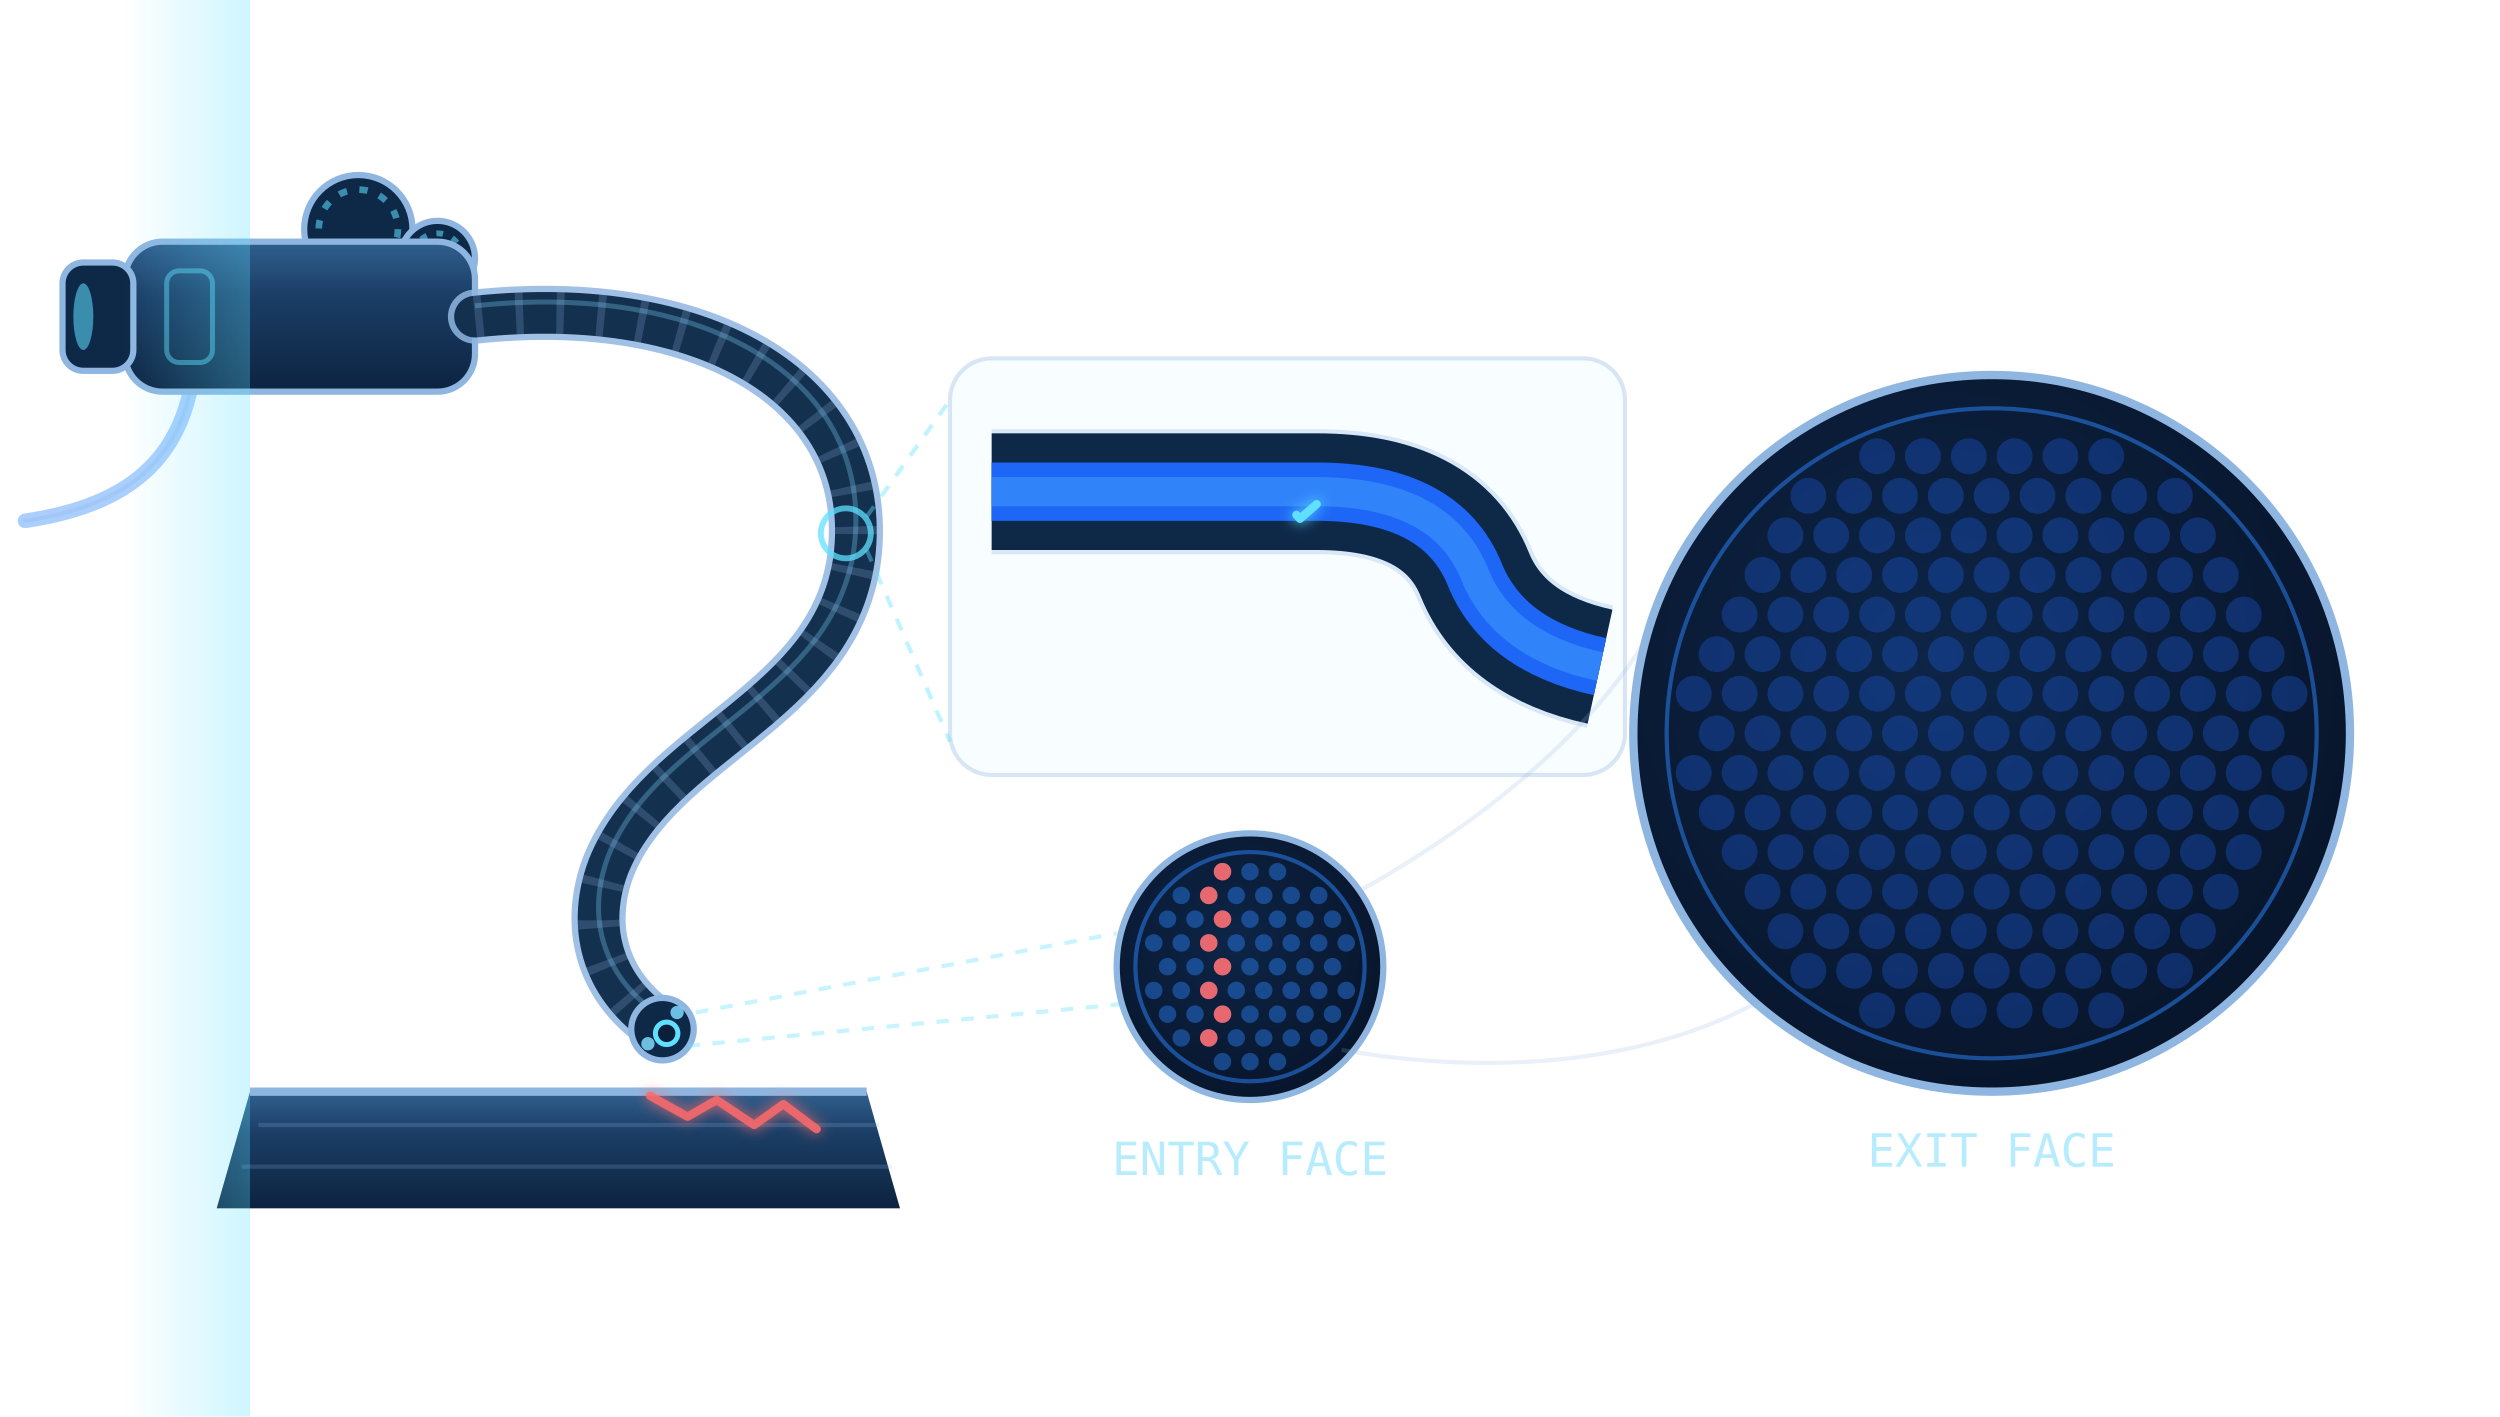
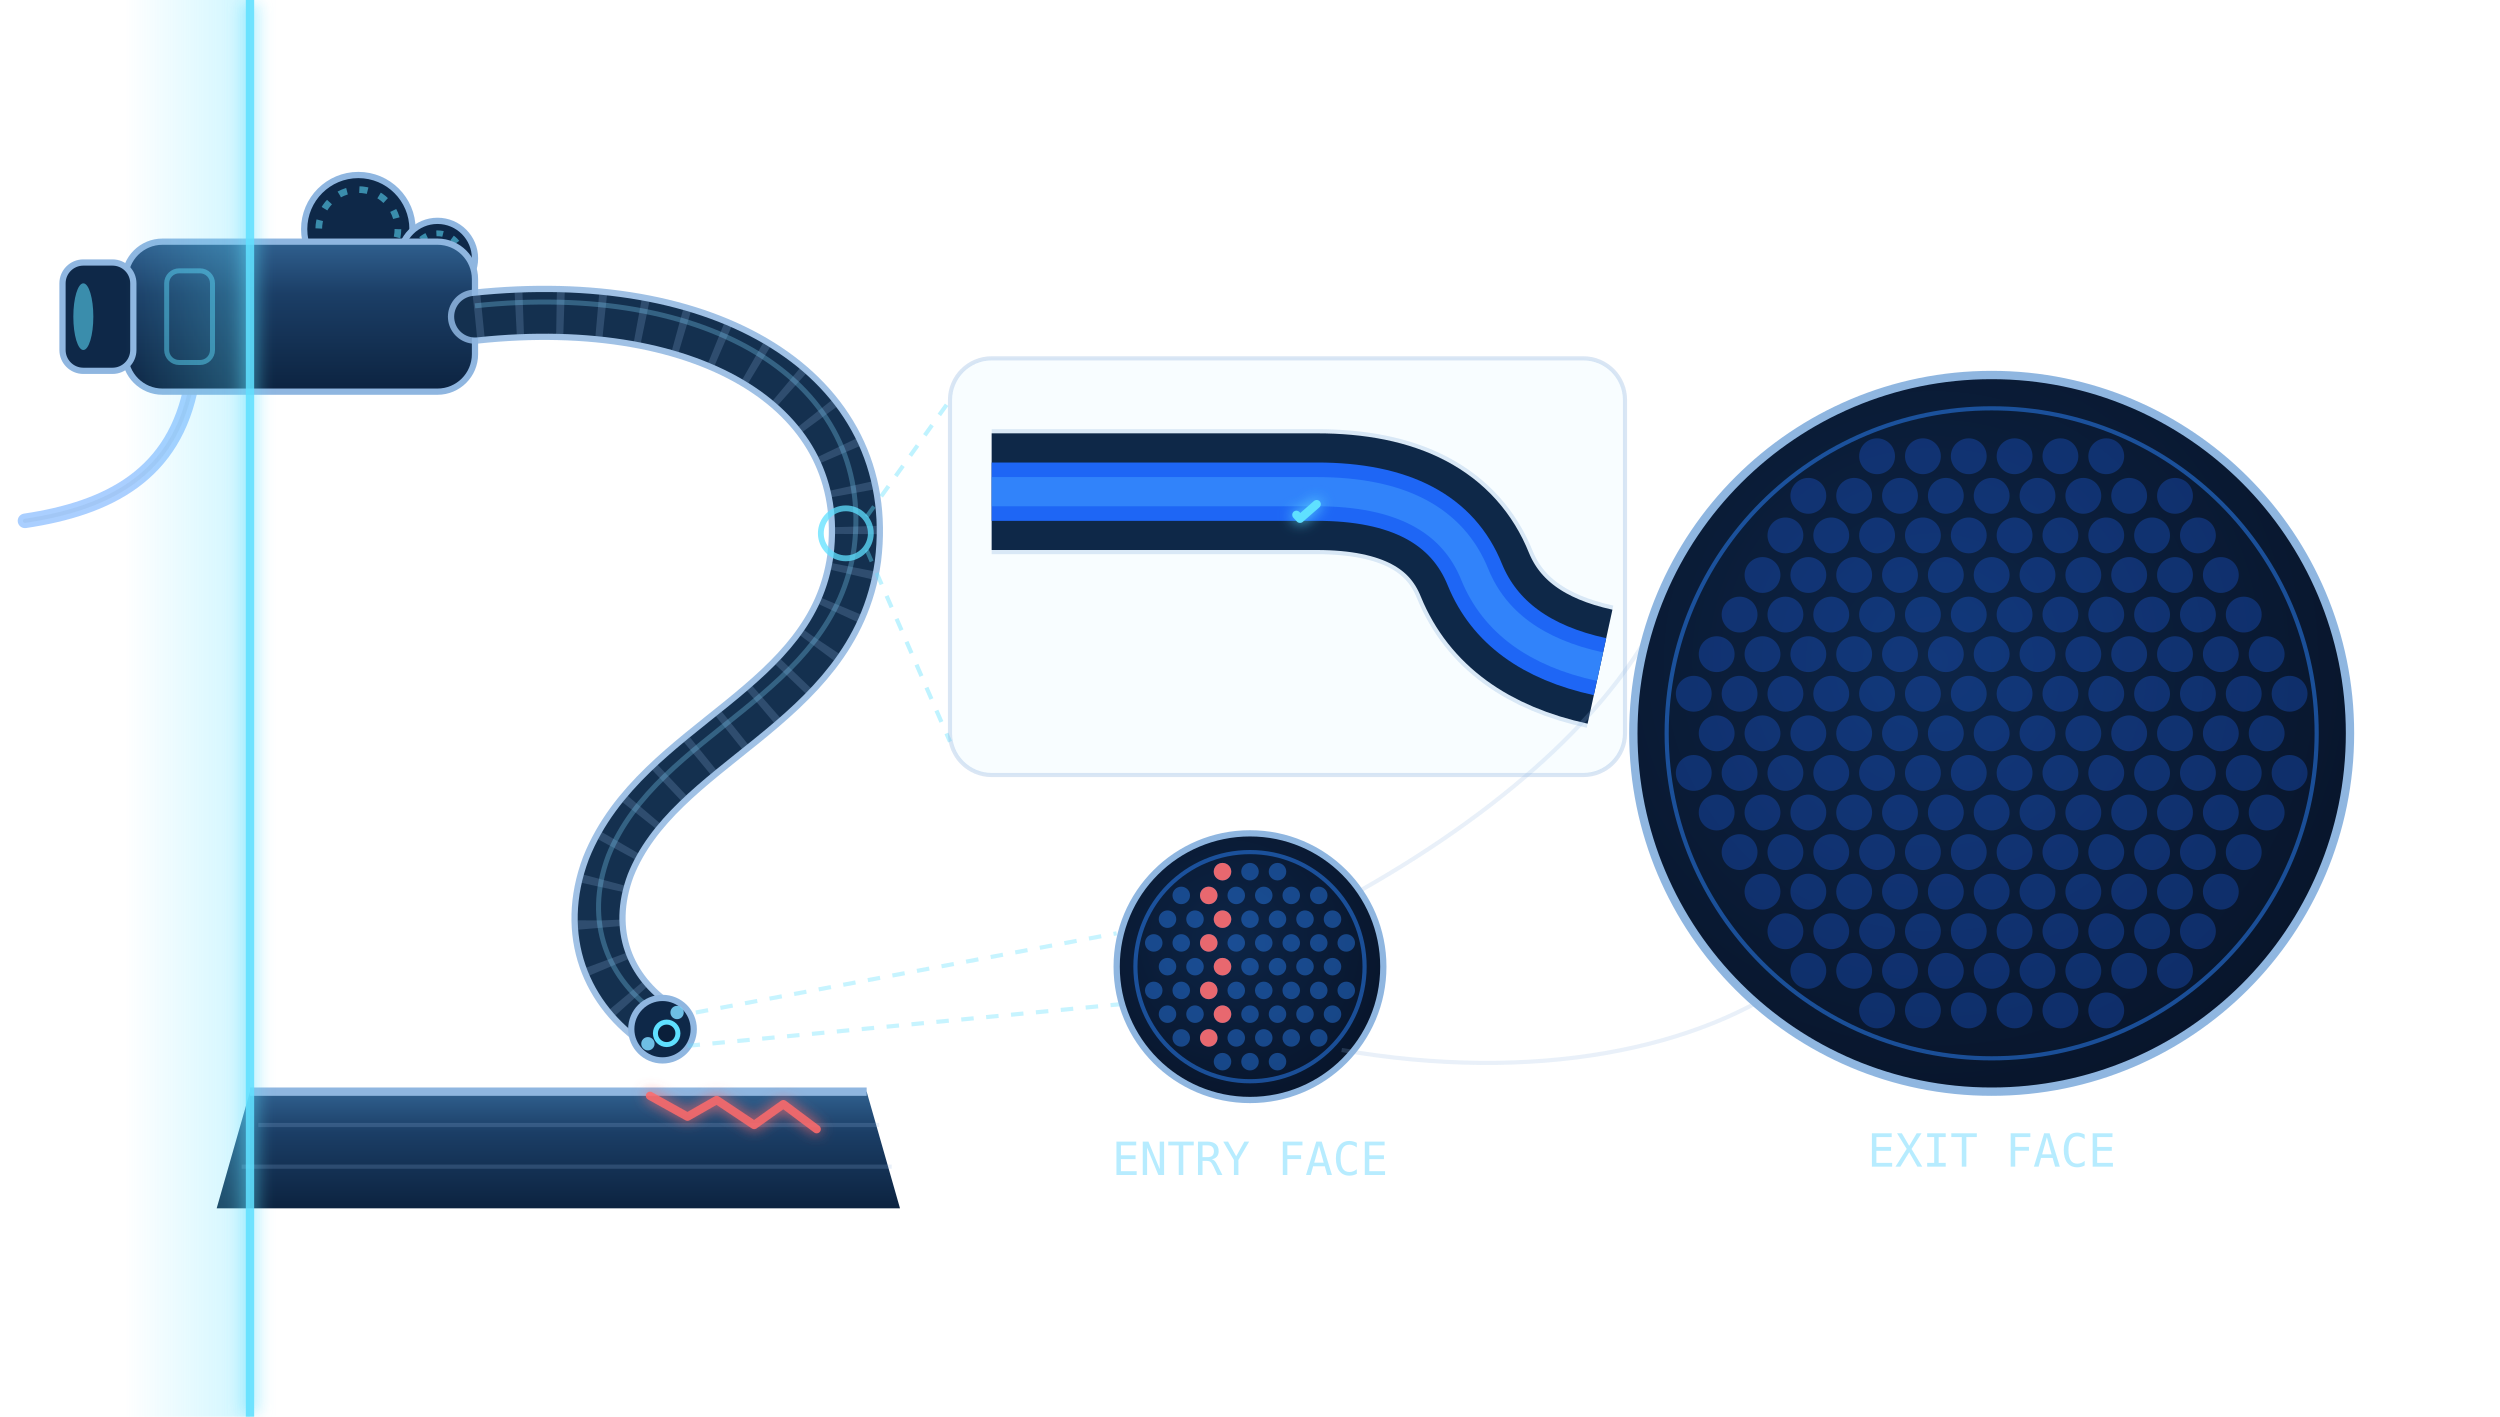
<svg xmlns="http://www.w3.org/2000/svg" viewBox="0 0 600 340" width="100%" height="100%" font-family="JetBrains Mono, monospace">
  <defs>
-     <filter id="fbglowC" x="-60%" y="-60%" width="220%" height="220%">
+     <filter id="fbglowC" filterUnits="userSpaceOnUse" x="-58" y="-58" width="116" height="456">
      <feGaussianBlur in="SourceGraphic" stdDeviation="2.2" result="b" />
      <feMerge>
        <feMergeNode in="b" />
        <feMergeNode in="SourceGraphic" />
      </feMerge>
    </filter>
-     <filter id="fbglowR" x="-80%" y="-80%" width="260%" height="260%">
+     <filter id="fbglowR" filterUnits="userSpaceOnUse" x="97" y="55" width="415" height="272">
      <feGaussianBlur in="SourceGraphic" stdDeviation="1.6" result="b" />
      <feMerge>
        <feMergeNode in="b" />
        <feMergeNode in="SourceGraphic" />
      </feMerge>
    </filter>
    <linearGradient id="fbsteel" x1="0" y1="0" x2="0" y2="1">
      <stop offset="0" stop-color="#30608f" />
      <stop offset=".35" stop-color="#1b3e66" />
      <stop offset="1" stop-color="#0c2340" />
    </linearGradient>
    <radialGradient id="fbfaceBg" cx=".42" cy=".4" r=".75">
      <stop offset="0" stop-color="#0d2547" />
      <stop offset="1" stop-color="#071226" />
    </radialGradient>
    <linearGradient id="fbscanFade" x1="0" y1="0" x2="1" y2="0">
      <stop offset="0" stop-color="#5fe0ff" stop-opacity="0" />
      <stop offset="1" stop-color="#5fe0ff" stop-opacity=".3" />
    </linearGradient>
  </defs>
  <g>
    <circle cx="86" cy="55" r="13" fill="#0e2848" stroke="#8fb6e0" stroke-width="1.5" />
    <circle cx="86" cy="55" r="9.5" fill="none" stroke="#5fe0ff" stroke-width="1.6" stroke-dasharray="2 3" opacity=".55" />
    <circle cx="105" cy="62" r="9" fill="#0e2848" stroke="#8fb6e0" stroke-width="1.5" />
    <circle cx="105" cy="62" r="6" fill="none" stroke="#5fe0ff" stroke-width="1.4" stroke-dasharray="1.6 2.4" opacity=".55" />
  </g>
  <path d="M46 92 C42 114 26 122 6 125" fill="none" stroke="#2b86ff" stroke-width="3.5" opacity=".4" stroke-linecap="round" />
  <path d="M46 92 C42 114 26 122 6 125" fill="none" stroke="#8fb6e0" stroke-width="1" opacity=".3" stroke-linecap="round" />
  <rect x="30" y="58" width="84" height="36" rx="9" fill="url(#fbsteel)" stroke="#8fb6e0" stroke-width="1.5" />
  <rect x="40" y="65" width="11" height="22" rx="3" fill="none" stroke="#5fe0ff" stroke-width="1.2" opacity=".45" />
  <rect x="15" y="63" width="17" height="26" rx="5" fill="#0e2848" stroke="#8fb6e0" stroke-width="1.5" />
  <ellipse cx="20" cy="76" rx="2.4" ry="8" fill="#5fe0ff" opacity=".55" />
  <g id="fbTube" fill="none">
    <path d="M114 76 C170 70 210 94 205 134 C200 170 158 178 146 208 C140 224 146 238 158 246" stroke="#8fb6e0" stroke-width="13" opacity=".85" stroke-linecap="round" />
    <path d="M114 76 C170 70 210 94 205 134 C200 170 158 178 146 208 C140 224 146 238 158 246" stroke="#14304f" stroke-width="10" stroke-linecap="round" />
    <path d="M114 76 C170 70 210 94 205 134 C200 170 158 178 146 208 C140 224 146 238 158 246" stroke="#8fb6e0" stroke-width="10.5" stroke-dasharray="1.8 8" opacity=".22" />
    <path d="M114 76 C170 70 210 94 205 134 C200 170 158 178 146 208 C140 224 146 238 158 246" transform="translate(0,-2.6)" stroke="#7fd8ff" stroke-width="1.2" opacity=".3" />
  </g>
  <circle cx="159" cy="247" r="7.5" fill="#0e2848" stroke="#8fb6e0" stroke-width="1.5" />
  <circle cx="160" cy="248" r="2.7" fill="#0a1f3a" stroke="#5fe0ff" stroke-width="1.2" />
  <circle cx="155.5" cy="250.5" r="1.6" fill="#7fd8ff" opacity=".85" />
  <circle cx="162.5" cy="243" r="1.6" fill="#7fd8ff" opacity=".85" />
  <g id="fbTip" opacity="0">
    <path d="M158 247 L144 263 L206 263 Z" fill="#5fe0ff" opacity=".2" />
    <path d="M158 247 L152 263 L180 263 Z" fill="#7fd8ff" opacity=".16" />
    <ellipse cx="175" cy="264" rx="30" ry="4.5" fill="#7fd8ff" opacity=".24" />
    <circle cx="160" cy="248" r="2.7" fill="none" stroke="#5fe0ff" stroke-width="1.6" filter="url(#fbglowR)" />
    <circle cx="155.5" cy="250.5" r="1.9" fill="#aef0ff" filter="url(#fbglowR)" />
    <circle cx="162.5" cy="243" r="1.9" fill="#aef0ff" filter="url(#fbglowR)" />
  </g>
  <path d="M60 262 L208 262 L216 290 L52 290 Z" fill="url(#fbsteel)" />
  <path d="M60 262 H208" stroke="#8fb6e0" stroke-width="2" fill="none" />
  <g stroke="#8fb6e0" stroke-width="1" opacity=".2">
    <path d="M62 270 H211" fill="none" />
    <path d="M58 280 H214" fill="none" />
  </g>
  <path d="M156 263 L165 268 L172 264 L181 270 L188 265 L196 271" fill="none" stroke="#ff6b6b" stroke-width="2" stroke-linecap="round" stroke-linejoin="round" filter="url(#fbglowR)" opacity=".9" />
  <circle cx="203" cy="128" r="6" fill="none" stroke="#5fe0ff" stroke-width="1.4" opacity=".75" />
  <g stroke="#5fe0ff" stroke-width="1" stroke-dasharray="3 3" opacity=".4" fill="none">
    <path d="M208 124 L228 96" />
    <path d="M208 132 L228 178" />
  </g>
  <rect x="228" y="86" width="162" height="100" rx="10" fill="#5fe0ff" fill-opacity=".04" stroke="#8fb6e0" stroke-width="1" opacity=".95" stroke-opacity=".35" />
  <g fill="none">
    <path d="M238 118 H316 Q346 118 354 138 Q361 155 384 160" stroke="#8fb6e0" stroke-width="30" opacity=".3" stroke-linecap="butt" />
    <path d="M238 118 H316 Q346 118 354 138 Q361 155 384 160" stroke="#0e2848" stroke-width="28" stroke-linecap="butt" />
    <path d="M238 118 H316 Q346 118 354 138 Q361 155 384 160" stroke="#1E66F5" stroke-width="14" stroke-linecap="butt" />
    <path d="M238 118 H316 Q346 118 354 138 Q361 155 384 160" stroke="#3f9bff" stroke-width="7" opacity=".55" stroke-linecap="butt" />
  </g>
  <path id="fbRay" d="M240 116 L252 111.5 L264 124.5 L276 111.5 L288 124.5 L300 111.5 L312 124.5 L316 121" fill="none" stroke="#5fe0ff" stroke-width="2" stroke-linecap="round" stroke-linejoin="round" filter="url(#fbglowR)" pathLength="100" stroke-dasharray="100" stroke-dashoffset="100" />
  <path id="fbBend" d="M316 121 L328 112 L340 125 L350 130 L356 144 L363 147 L370 158 L382 160" fill="none" stroke="#5fe0ff" stroke-width="2" stroke-linecap="round" stroke-linejoin="round" filter="url(#fbglowR)" pathLength="100" stroke-dasharray="100" stroke-dashoffset="100" />
  <g id="fbBoundary" opacity="0">
    <path d="M240 111 H316" stroke="#7fd8ff" stroke-width="1.2" stroke-dasharray="4 3" opacity=".85" fill="none" />
    <path d="M240 125 H316" stroke="#7fd8ff" stroke-width="1.2" stroke-dasharray="4 3" opacity=".85" fill="none" />
    <text x="244" y="99" font-size="11" fill="#9fe6ff">CORE</text>
    <path d="M262 102 L272 113" stroke="#5fe0ff" stroke-width="1" opacity=".6" fill="none" />
    <text x="244" y="178" font-size="11" fill="#9fe6ff">CLADDING</text>
    <path d="M270 169 L280 130" stroke="#5fe0ff" stroke-width="1" opacity=".6" fill="none" />
    <circle cx="280" cy="129.5" r="1.6" fill="#5fe0ff" opacity=".85" />
    <circle cx="272" cy="113.5" r="1.6" fill="#5fe0ff" opacity=".85" />
  </g>
  <g stroke="#5fe0ff" stroke-width="1" stroke-dasharray="3 3" opacity=".35" fill="none">
    <path d="M167 243 L268 224" />
    <path d="M165 251 L269 241" />
  </g>
  <circle cx="300" cy="232" r="32" fill="url(#fbfaceBg)" stroke="#8fb6e0" stroke-width="1.5" />
  <circle cx="300" cy="232" r="27.5" fill="none" stroke="#2b86ff" stroke-width="1" opacity=".5" />
  <g fill="#2b86ff" opacity=".42">
    <circle cx="293.4" cy="209.2" r="2.1" />
    <circle cx="300" cy="209.2" r="2.1" />
    <circle cx="306.6" cy="209.2" r="2.1" />
    <circle cx="283.5" cy="214.9" r="2.1" />
    <circle cx="290.1" cy="214.9" r="2.1" />
    <circle cx="296.7" cy="214.9" r="2.1" />
    <circle cx="303.3" cy="214.9" r="2.1" />
    <circle cx="309.9" cy="214.9" r="2.1" />
    <circle cx="316.5" cy="214.9" r="2.1" />
    <circle cx="280.2" cy="220.6" r="2.1" />
    <circle cx="286.8" cy="220.6" r="2.1" />
    <circle cx="293.4" cy="220.6" r="2.1" />
    <circle cx="300" cy="220.6" r="2.1" />
    <circle cx="306.6" cy="220.6" r="2.1" />
    <circle cx="313.2" cy="220.6" r="2.1" />
    <circle cx="319.8" cy="220.6" r="2.1" />
    <circle cx="276.9" cy="226.3" r="2.1" />
    <circle cx="283.5" cy="226.3" r="2.1" />
    <circle cx="290.1" cy="226.3" r="2.1" />
    <circle cx="296.7" cy="226.3" r="2.1" />
    <circle cx="303.3" cy="226.3" r="2.1" />
    <circle cx="309.9" cy="226.3" r="2.1" />
    <circle cx="316.5" cy="226.3" r="2.1" />
    <circle cx="323.1" cy="226.3" r="2.1" />
    <circle cx="280.2" cy="232" r="2.1" />
    <circle cx="286.8" cy="232" r="2.1" />
    <circle cx="293.4" cy="232" r="2.1" />
    <circle cx="300" cy="232" r="2.1" />
    <circle cx="306.6" cy="232" r="2.1" />
    <circle cx="313.2" cy="232" r="2.1" />
    <circle cx="319.8" cy="232" r="2.1" />
    <circle cx="276.9" cy="237.7" r="2.1" />
    <circle cx="283.5" cy="237.7" r="2.1" />
    <circle cx="290.1" cy="237.7" r="2.1" />
    <circle cx="296.7" cy="237.7" r="2.1" />
    <circle cx="303.3" cy="237.7" r="2.1" />
    <circle cx="309.9" cy="237.7" r="2.1" />
    <circle cx="316.5" cy="237.7" r="2.1" />
    <circle cx="323.1" cy="237.7" r="2.1" />
    <circle cx="280.2" cy="243.4" r="2.1" />
    <circle cx="286.8" cy="243.4" r="2.1" />
    <circle cx="293.4" cy="243.4" r="2.1" />
    <circle cx="300" cy="243.4" r="2.1" />
    <circle cx="306.6" cy="243.4" r="2.1" />
    <circle cx="313.2" cy="243.4" r="2.1" />
    <circle cx="319.8" cy="243.4" r="2.1" />
    <circle cx="283.5" cy="249.1" r="2.1" />
    <circle cx="290.1" cy="249.1" r="2.1" />
    <circle cx="296.7" cy="249.1" r="2.1" />
    <circle cx="303.3" cy="249.1" r="2.1" />
    <circle cx="309.9" cy="249.1" r="2.1" />
    <circle cx="316.5" cy="249.1" r="2.1" />
    <circle cx="293.4" cy="254.8" r="2.1" />
    <circle cx="300" cy="254.8" r="2.1" />
    <circle cx="306.6" cy="254.8" r="2.1" />
  </g>
  <g fill="#ff6b6b" opacity=".9">
    <circle cx="293.4" cy="209.2" r="2.1" />
    <circle cx="290.1" cy="214.9" r="2.1" />
    <circle cx="293.4" cy="220.6" r="2.1" />
    <circle cx="290.1" cy="226.3" r="2.1" />
    <circle cx="293.4" cy="232" r="2.1" />
    <circle cx="290.1" cy="237.7" r="2.1" />
    <circle cx="293.4" cy="243.4" r="2.1" />
    <circle cx="290.1" cy="249.1" r="2.1" />
  </g>
  <text x="300" y="282" font-size="11" fill="#9fe6ff" opacity=".75" text-anchor="middle">ENTRY FACE</text>
  <g stroke="#8fb6e0" stroke-width="1" opacity=".2" fill="none">
    <path d="M326 214 C365 192 388 168 398 148" />
    <path d="M322 252 C368 260 408 252 432 234" />
  </g>
  <circle cx="478" cy="176" r="86" fill="url(#fbfaceBg)" stroke="#8fb6e0" stroke-width="2" />
  <circle cx="478" cy="176" r="78" fill="none" stroke="#2b86ff" stroke-width="1" opacity=".5" />
  <g fill="#1E66F5" opacity=".3">
    <circle cx="450.5" cy="109.5" r="4.3" />
    <circle cx="461.5" cy="109.5" r="4.3" />
    <circle cx="472.5" cy="109.5" r="4.3" />
    <circle cx="483.5" cy="109.5" r="4.3" />
    <circle cx="494.5" cy="109.5" r="4.3" />
    <circle cx="505.5" cy="109.5" r="4.3" />
    <circle cx="434" cy="119" r="4.3" />
    <circle cx="445" cy="119" r="4.3" />
    <circle cx="456" cy="119" r="4.3" />
    <circle cx="467" cy="119" r="4.3" />
    <circle cx="478" cy="119" r="4.3" />
    <circle cx="489" cy="119" r="4.3" />
    <circle cx="500" cy="119" r="4.3" />
    <circle cx="511" cy="119" r="4.3" />
    <circle cx="522" cy="119" r="4.3" />
    <circle cx="428.5" cy="128.5" r="4.3" />
    <circle cx="439.5" cy="128.5" r="4.3" />
    <circle cx="450.5" cy="128.5" r="4.3" />
    <circle cx="461.5" cy="128.5" r="4.3" />
    <circle cx="472.5" cy="128.5" r="4.3" />
    <circle cx="483.5" cy="128.5" r="4.3" />
    <circle cx="494.5" cy="128.5" r="4.3" />
    <circle cx="505.5" cy="128.5" r="4.3" />
    <circle cx="516.5" cy="128.5" r="4.3" />
    <circle cx="527.5" cy="128.5" r="4.3" />
    <circle cx="423" cy="138" r="4.3" />
    <circle cx="434" cy="138" r="4.3" />
    <circle cx="445" cy="138" r="4.3" />
    <circle cx="456" cy="138" r="4.3" />
    <circle cx="467" cy="138" r="4.3" />
    <circle cx="478" cy="138" r="4.3" />
    <circle cx="489" cy="138" r="4.3" />
    <circle cx="500" cy="138" r="4.3" />
    <circle cx="511" cy="138" r="4.3" />
    <circle cx="522" cy="138" r="4.3" />
    <circle cx="533" cy="138" r="4.3" />
    <circle cx="417.5" cy="147.5" r="4.3" />
    <circle cx="428.5" cy="147.5" r="4.3" />
    <circle cx="439.5" cy="147.5" r="4.3" />
    <circle cx="450.5" cy="147.5" r="4.3" />
    <circle cx="461.5" cy="147.5" r="4.3" />
    <circle cx="472.5" cy="147.5" r="4.3" />
    <circle cx="483.5" cy="147.5" r="4.3" />
    <circle cx="494.5" cy="147.5" r="4.3" />
    <circle cx="505.5" cy="147.5" r="4.3" />
    <circle cx="516.5" cy="147.5" r="4.3" />
    <circle cx="527.5" cy="147.5" r="4.3" />
    <circle cx="538.5" cy="147.5" r="4.3" />
    <circle cx="412" cy="157" r="4.3" />
    <circle cx="423" cy="157" r="4.3" />
    <circle cx="434" cy="157" r="4.3" />
    <circle cx="445" cy="157" r="4.3" />
    <circle cx="456" cy="157" r="4.3" />
    <circle cx="467" cy="157" r="4.3" />
    <circle cx="478" cy="157" r="4.3" />
    <circle cx="489" cy="157" r="4.3" />
    <circle cx="500" cy="157" r="4.3" />
    <circle cx="511" cy="157" r="4.3" />
    <circle cx="522" cy="157" r="4.3" />
    <circle cx="533" cy="157" r="4.3" />
    <circle cx="544" cy="157" r="4.3" />
    <circle cx="406.5" cy="166.5" r="4.3" />
    <circle cx="417.5" cy="166.5" r="4.3" />
    <circle cx="428.5" cy="166.5" r="4.3" />
    <circle cx="439.5" cy="166.5" r="4.3" />
    <circle cx="450.5" cy="166.5" r="4.3" />
    <circle cx="461.5" cy="166.5" r="4.3" />
    <circle cx="472.5" cy="166.5" r="4.3" />
    <circle cx="483.5" cy="166.5" r="4.3" />
    <circle cx="494.5" cy="166.5" r="4.3" />
    <circle cx="505.5" cy="166.5" r="4.3" />
    <circle cx="516.5" cy="166.5" r="4.3" />
    <circle cx="527.5" cy="166.5" r="4.3" />
    <circle cx="538.5" cy="166.5" r="4.3" />
    <circle cx="549.5" cy="166.5" r="4.3" />
    <circle cx="412" cy="176" r="4.3" />
    <circle cx="423" cy="176" r="4.3" />
    <circle cx="434" cy="176" r="4.3" />
    <circle cx="445" cy="176" r="4.3" />
    <circle cx="456" cy="176" r="4.3" />
    <circle cx="467" cy="176" r="4.3" />
    <circle cx="478" cy="176" r="4.3" />
    <circle cx="489" cy="176" r="4.3" />
    <circle cx="500" cy="176" r="4.3" />
    <circle cx="511" cy="176" r="4.3" />
    <circle cx="522" cy="176" r="4.3" />
    <circle cx="533" cy="176" r="4.3" />
    <circle cx="544" cy="176" r="4.3" />
    <circle cx="406.5" cy="185.5" r="4.3" />
    <circle cx="417.5" cy="185.5" r="4.3" />
    <circle cx="428.5" cy="185.5" r="4.3" />
    <circle cx="439.5" cy="185.5" r="4.3" />
    <circle cx="450.5" cy="185.5" r="4.3" />
    <circle cx="461.5" cy="185.5" r="4.3" />
    <circle cx="472.5" cy="185.5" r="4.3" />
    <circle cx="483.5" cy="185.5" r="4.3" />
    <circle cx="494.5" cy="185.5" r="4.3" />
    <circle cx="505.5" cy="185.5" r="4.3" />
    <circle cx="516.5" cy="185.5" r="4.3" />
    <circle cx="527.5" cy="185.5" r="4.3" />
    <circle cx="538.5" cy="185.5" r="4.3" />
    <circle cx="549.5" cy="185.5" r="4.3" />
    <circle cx="412" cy="195" r="4.3" />
    <circle cx="423" cy="195" r="4.3" />
    <circle cx="434" cy="195" r="4.3" />
    <circle cx="445" cy="195" r="4.3" />
    <circle cx="456" cy="195" r="4.3" />
    <circle cx="467" cy="195" r="4.3" />
    <circle cx="478" cy="195" r="4.3" />
    <circle cx="489" cy="195" r="4.3" />
    <circle cx="500" cy="195" r="4.3" />
    <circle cx="511" cy="195" r="4.3" />
    <circle cx="522" cy="195" r="4.3" />
    <circle cx="533" cy="195" r="4.3" />
    <circle cx="544" cy="195" r="4.3" />
    <circle cx="417.5" cy="204.5" r="4.3" />
    <circle cx="428.5" cy="204.5" r="4.3" />
    <circle cx="439.5" cy="204.5" r="4.3" />
    <circle cx="450.5" cy="204.5" r="4.3" />
    <circle cx="461.5" cy="204.5" r="4.3" />
    <circle cx="472.5" cy="204.5" r="4.3" />
    <circle cx="483.5" cy="204.5" r="4.3" />
    <circle cx="494.5" cy="204.5" r="4.3" />
    <circle cx="505.5" cy="204.5" r="4.3" />
    <circle cx="516.5" cy="204.5" r="4.3" />
    <circle cx="527.5" cy="204.5" r="4.3" />
    <circle cx="538.5" cy="204.5" r="4.3" />
    <circle cx="423" cy="214" r="4.3" />
    <circle cx="434" cy="214" r="4.3" />
    <circle cx="445" cy="214" r="4.3" />
    <circle cx="456" cy="214" r="4.3" />
    <circle cx="467" cy="214" r="4.3" />
    <circle cx="478" cy="214" r="4.3" />
    <circle cx="489" cy="214" r="4.3" />
    <circle cx="500" cy="214" r="4.3" />
    <circle cx="511" cy="214" r="4.3" />
    <circle cx="522" cy="214" r="4.3" />
    <circle cx="533" cy="214" r="4.3" />
    <circle cx="428.5" cy="223.5" r="4.3" />
    <circle cx="439.5" cy="223.5" r="4.3" />
    <circle cx="450.5" cy="223.5" r="4.3" />
    <circle cx="461.5" cy="223.5" r="4.3" />
    <circle cx="472.5" cy="223.5" r="4.3" />
    <circle cx="483.5" cy="223.5" r="4.3" />
    <circle cx="494.5" cy="223.5" r="4.3" />
    <circle cx="505.5" cy="223.5" r="4.3" />
    <circle cx="516.5" cy="223.5" r="4.3" />
    <circle cx="527.5" cy="223.5" r="4.3" />
    <circle cx="434" cy="233" r="4.3" />
    <circle cx="445" cy="233" r="4.3" />
    <circle cx="456" cy="233" r="4.3" />
    <circle cx="467" cy="233" r="4.3" />
    <circle cx="478" cy="233" r="4.3" />
    <circle cx="489" cy="233" r="4.3" />
    <circle cx="500" cy="233" r="4.3" />
    <circle cx="511" cy="233" r="4.3" />
    <circle cx="522" cy="233" r="4.3" />
    <circle cx="450.5" cy="242.5" r="4.3" />
    <circle cx="461.5" cy="242.5" r="4.3" />
    <circle cx="472.5" cy="242.5" r="4.3" />
    <circle cx="483.5" cy="242.5" r="4.3" />
    <circle cx="494.5" cy="242.5" r="4.3" />
    <circle cx="505.5" cy="242.5" r="4.3" />
  </g>
  <text x="478" y="280" font-size="11" fill="#9fe6ff" opacity=".75" text-anchor="middle">EXIT FACE</text>
  <g id="fbFace" opacity="0">
    <g fill="#2b86ff" opacity=".5">
      <circle cx="450.5" cy="109.5" r="4.3" />
      <circle cx="461.5" cy="109.5" r="4.3" />
      <circle cx="472.5" cy="109.5" r="4.3" />
      <circle cx="483.5" cy="109.5" r="4.3" />
      <circle cx="494.5" cy="109.5" r="4.3" />
      <circle cx="505.5" cy="109.5" r="4.3" />
      <circle cx="434" cy="119" r="4.3" />
      <circle cx="445" cy="119" r="4.3" />
      <circle cx="456" cy="119" r="4.3" />
      <circle cx="467" cy="119" r="4.3" />
      <circle cx="478" cy="119" r="4.3" />
      <circle cx="489" cy="119" r="4.3" />
      <circle cx="500" cy="119" r="4.3" />
      <circle cx="511" cy="119" r="4.3" />
      <circle cx="522" cy="119" r="4.3" />
      <circle cx="428.5" cy="128.5" r="4.3" />
      <circle cx="439.5" cy="128.5" r="4.3" />
      <circle cx="450.5" cy="128.5" r="4.3" />
      <circle cx="461.5" cy="128.5" r="4.3" />
      <circle cx="472.5" cy="128.5" r="4.3" />
      <circle cx="483.5" cy="128.5" r="4.3" />
      <circle cx="494.5" cy="128.5" r="4.3" />
      <circle cx="505.5" cy="128.5" r="4.3" />
      <circle cx="516.5" cy="128.5" r="4.3" />
      <circle cx="527.5" cy="128.5" r="4.3" />
      <circle cx="423" cy="138" r="4.3" />
      <circle cx="434" cy="138" r="4.3" />
      <circle cx="445" cy="138" r="4.3" />
      <circle cx="456" cy="138" r="4.3" />
      <circle cx="467" cy="138" r="4.3" />
      <circle cx="478" cy="138" r="4.3" />
      <circle cx="489" cy="138" r="4.3" />
      <circle cx="500" cy="138" r="4.3" />
      <circle cx="511" cy="138" r="4.3" />
      <circle cx="522" cy="138" r="4.3" />
      <circle cx="533" cy="138" r="4.3" />
      <circle cx="417.5" cy="147.5" r="4.3" />
      <circle cx="428.5" cy="147.5" r="4.3" />
      <circle cx="439.5" cy="147.5" r="4.3" />
      <circle cx="450.5" cy="147.5" r="4.3" />
      <circle cx="461.5" cy="147.5" r="4.3" />
      <circle cx="472.5" cy="147.5" r="4.3" />
      <circle cx="483.5" cy="147.5" r="4.3" />
      <circle cx="494.5" cy="147.5" r="4.3" />
      <circle cx="505.5" cy="147.5" r="4.3" />
      <circle cx="516.5" cy="147.5" r="4.3" />
      <circle cx="527.5" cy="147.5" r="4.3" />
      <circle cx="538.5" cy="147.5" r="4.3" />
      <circle cx="412" cy="157" r="4.3" />
      <circle cx="423" cy="157" r="4.3" />
      <circle cx="434" cy="157" r="4.3" />
      <circle cx="445" cy="157" r="4.3" />
      <circle cx="456" cy="157" r="4.3" />
      <circle cx="467" cy="157" r="4.3" />
      <circle cx="478" cy="157" r="4.3" />
      <circle cx="489" cy="157" r="4.3" />
      <circle cx="500" cy="157" r="4.3" />
      <circle cx="511" cy="157" r="4.3" />
      <circle cx="522" cy="157" r="4.3" />
      <circle cx="533" cy="157" r="4.3" />
      <circle cx="544" cy="157" r="4.3" />
      <circle cx="406.5" cy="166.5" r="4.3" />
      <circle cx="417.5" cy="166.5" r="4.3" />
      <circle cx="428.5" cy="166.5" r="4.3" />
      <circle cx="439.5" cy="166.5" r="4.3" />
      <circle cx="450.5" cy="166.5" r="4.3" />
      <circle cx="461.5" cy="166.5" r="4.3" />
      <circle cx="472.5" cy="166.5" r="4.3" />
      <circle cx="483.5" cy="166.5" r="4.3" />
      <circle cx="494.5" cy="166.5" r="4.3" />
      <circle cx="505.5" cy="166.5" r="4.3" />
      <circle cx="516.5" cy="166.5" r="4.3" />
      <circle cx="527.5" cy="166.5" r="4.3" />
      <circle cx="538.5" cy="166.5" r="4.3" />
      <circle cx="549.5" cy="166.5" r="4.3" />
      <circle cx="412" cy="176" r="4.3" />
      <circle cx="423" cy="176" r="4.3" />
      <circle cx="434" cy="176" r="4.3" />
      <circle cx="445" cy="176" r="4.3" />
      <circle cx="456" cy="176" r="4.3" />
      <circle cx="467" cy="176" r="4.3" />
      <circle cx="478" cy="176" r="4.3" />
      <circle cx="489" cy="176" r="4.3" />
      <circle cx="500" cy="176" r="4.3" />
      <circle cx="511" cy="176" r="4.3" />
      <circle cx="522" cy="176" r="4.3" />
      <circle cx="533" cy="176" r="4.3" />
      <circle cx="544" cy="176" r="4.3" />
      <circle cx="406.5" cy="185.5" r="4.3" />
      <circle cx="417.5" cy="185.5" r="4.3" />
      <circle cx="428.5" cy="185.5" r="4.3" />
      <circle cx="439.5" cy="185.5" r="4.3" />
      <circle cx="450.5" cy="185.5" r="4.3" />
      <circle cx="461.5" cy="185.5" r="4.3" />
      <circle cx="472.5" cy="185.5" r="4.3" />
      <circle cx="483.5" cy="185.5" r="4.3" />
      <circle cx="494.5" cy="185.5" r="4.3" />
      <circle cx="505.5" cy="185.5" r="4.3" />
      <circle cx="516.5" cy="185.5" r="4.3" />
      <circle cx="527.5" cy="185.5" r="4.3" />
      <circle cx="538.5" cy="185.5" r="4.3" />
      <circle cx="549.5" cy="185.5" r="4.3" />
      <circle cx="412" cy="195" r="4.3" />
      <circle cx="423" cy="195" r="4.3" />
      <circle cx="434" cy="195" r="4.3" />
      <circle cx="445" cy="195" r="4.3" />
      <circle cx="456" cy="195" r="4.3" />
      <circle cx="467" cy="195" r="4.3" />
      <circle cx="478" cy="195" r="4.3" />
      <circle cx="489" cy="195" r="4.3" />
      <circle cx="500" cy="195" r="4.3" />
      <circle cx="511" cy="195" r="4.3" />
      <circle cx="522" cy="195" r="4.3" />
      <circle cx="533" cy="195" r="4.3" />
      <circle cx="544" cy="195" r="4.3" />
      <circle cx="417.5" cy="204.5" r="4.3" />
      <circle cx="428.5" cy="204.5" r="4.3" />
      <circle cx="439.5" cy="204.5" r="4.3" />
      <circle cx="450.5" cy="204.5" r="4.3" />
      <circle cx="461.5" cy="204.5" r="4.3" />
      <circle cx="472.5" cy="204.5" r="4.3" />
      <circle cx="483.5" cy="204.5" r="4.3" />
      <circle cx="494.5" cy="204.5" r="4.3" />
      <circle cx="505.5" cy="204.5" r="4.3" />
      <circle cx="516.5" cy="204.5" r="4.3" />
      <circle cx="527.5" cy="204.5" r="4.3" />
      <circle cx="538.5" cy="204.5" r="4.3" />
      <circle cx="423" cy="214" r="4.3" />
      <circle cx="434" cy="214" r="4.3" />
      <circle cx="445" cy="214" r="4.3" />
      <circle cx="456" cy="214" r="4.3" />
      <circle cx="467" cy="214" r="4.3" />
      <circle cx="478" cy="214" r="4.3" />
      <circle cx="489" cy="214" r="4.3" />
      <circle cx="500" cy="214" r="4.3" />
      <circle cx="511" cy="214" r="4.3" />
      <circle cx="522" cy="214" r="4.3" />
      <circle cx="533" cy="214" r="4.3" />
      <circle cx="428.5" cy="223.5" r="4.3" />
      <circle cx="439.5" cy="223.5" r="4.3" />
      <circle cx="450.5" cy="223.5" r="4.3" />
      <circle cx="461.5" cy="223.5" r="4.3" />
      <circle cx="472.5" cy="223.5" r="4.3" />
      <circle cx="483.5" cy="223.5" r="4.3" />
      <circle cx="494.5" cy="223.5" r="4.3" />
      <circle cx="505.5" cy="223.5" r="4.3" />
      <circle cx="516.5" cy="223.5" r="4.3" />
      <circle cx="527.5" cy="223.5" r="4.3" />
      <circle cx="434" cy="233" r="4.3" />
      <circle cx="445" cy="233" r="4.3" />
      <circle cx="456" cy="233" r="4.3" />
      <circle cx="467" cy="233" r="4.3" />
      <circle cx="478" cy="233" r="4.3" />
      <circle cx="489" cy="233" r="4.3" />
      <circle cx="500" cy="233" r="4.3" />
      <circle cx="511" cy="233" r="4.3" />
      <circle cx="522" cy="233" r="4.3" />
      <circle cx="450.5" cy="242.5" r="4.3" />
      <circle cx="461.5" cy="242.5" r="4.3" />
      <circle cx="472.5" cy="242.5" r="4.3" />
      <circle cx="483.5" cy="242.5" r="4.3" />
      <circle cx="494.5" cy="242.5" r="4.3" />
      <circle cx="505.5" cy="242.5" r="4.3" />
    </g>
    <g fill="#ff6b6b">
      <circle cx="456" cy="119" r="4.3" />
      <circle cx="467" cy="119" r="4.3" />
      <circle cx="450.5" cy="128.5" r="4.3" />
      <circle cx="461.5" cy="128.5" r="4.3" />
      <circle cx="456" cy="138" r="4.3" />
      <circle cx="450.5" cy="147.5" r="4.3" />
      <circle cx="456" cy="157" r="4.3" />
      <circle cx="450.5" cy="166.5" r="4.3" />
      <circle cx="461.5" cy="166.5" r="4.3" />
      <circle cx="445" cy="176" r="4.3" />
      <circle cx="456" cy="176" r="4.3" />
      <circle cx="450.5" cy="185.5" r="4.3" />
      <circle cx="445" cy="195" r="4.3" />
      <circle cx="450.5" cy="204.5" r="4.3" />
      <circle cx="445" cy="214" r="4.3" />
      <circle cx="456" cy="214" r="4.3" />
      <circle cx="439.5" cy="223.5" r="4.3" />
      <circle cx="450.5" cy="223.5" r="4.3" />
      <circle cx="445" cy="233" r="4.3" />
    </g>
  </g>
  <g id="fbMap" opacity="0" fill="none">
    <path d="M308 216 C340 198 370 172 398 148" stroke="#ffc24b" stroke-width="1.3" opacity=".6" />
    <path d="M316 242 C355 235 378 218 396 198" stroke="#7fd8ff" stroke-width="1.3" opacity=".6" />
    <path d="M300 250 C340 260 385 252 417 235" stroke="#ff9b4b" stroke-width="1.3" opacity=".6" />
    <circle cx="308" cy="216" r="3.2" fill="#ffc24b" stroke="none" />
    <circle cx="316" cy="242" r="3.2" fill="#7fd8ff" stroke="none" />
    <circle cx="300" cy="250" r="3.2" fill="#ff9b4b" stroke="none" />
    <circle cx="500" cy="138" r="6.5" stroke="#ffc24b" stroke-width="1.8" />
    <circle cx="516.5" cy="204.5" r="6.5" stroke="#7fd8ff" stroke-width="1.8" />
    <circle cx="472.5" cy="223.5" r="6.5" stroke="#ff9b4b" stroke-width="1.8" />
  </g>
  <g id="fbOneDot" opacity="0">
    <path d="M238 118 H316 Q346 118 354 138 Q361 155 384 160" fill="none" stroke="#5fe0ff" stroke-width="16" opacity=".18" />
    <path d="M386 160 L445.5 149.5" stroke="#5fe0ff" stroke-width="1.2" stroke-dasharray="4 3" opacity=".75" fill="none" />
    <circle cx="450.5" cy="147.5" r="4.3" fill="#5fe0ff" filter="url(#fbglowR)" />
    <circle cx="450.5" cy="147.5" r="8.5" fill="none" stroke="#5fe0ff" stroke-width="1.4" opacity=".9" />
  </g>
  <circle id="fbPing" cx="450.5" cy="147.5" r="6" fill="none" stroke="#5fe0ff" stroke-width="2" opacity="0" filter="url(#fbglowR)" />
  <g id="fbPixel" opacity="0">
    <text x="478" y="78" font-size="11" fill="#9fe6ff" text-anchor="middle">1 FIBER = 1 PIXEL</text>
    <path d="M466 82 L453.5 138.5" stroke="#9fe6ff" stroke-width="1" stroke-dasharray="3 3" opacity=".5" fill="none" />
  </g>
  <g id="fbDeadFiber" opacity="0">
    <circle cx="434" cy="214" r="4.3" fill="#04101f" />
    <circle cx="500" cy="233" r="4.3" fill="#04101f" />
  </g>
  <g id="fbBreak" opacity="0">
    <circle cx="294" cy="222" r="3.2" fill="#9fb4cc" />
    <path d="M294 222 C330 212 352 206 372 200" fill="none" stroke="#9fb4cc" stroke-width="1.3" opacity=".6" />
    <path d="M371 196 L378 203 L373 205 L381 212" fill="none" stroke="#ff6b6b" stroke-width="1.8" stroke-linecap="round" stroke-linejoin="round" filter="url(#fbglowR)" />
    <circle cx="527.5" cy="166.5" r="4.3" fill="#04101f" />
    <circle cx="527.5" cy="166.5" r="7" fill="none" stroke="#ff6b6b" stroke-width="1.4" opacity=".85" />
  </g>
  <g id="fbscanG" transform="translate(60,0)">
    <rect x="-30" y="0" width="30" height="340" fill="url(#fbscanFade)" />
    <line x1="0" y1="0" x2="0" y2="340" stroke="#5fe0ff" stroke-width="2" filter="url(#fbglowC)" opacity=".9" />
  </g>
</svg>
